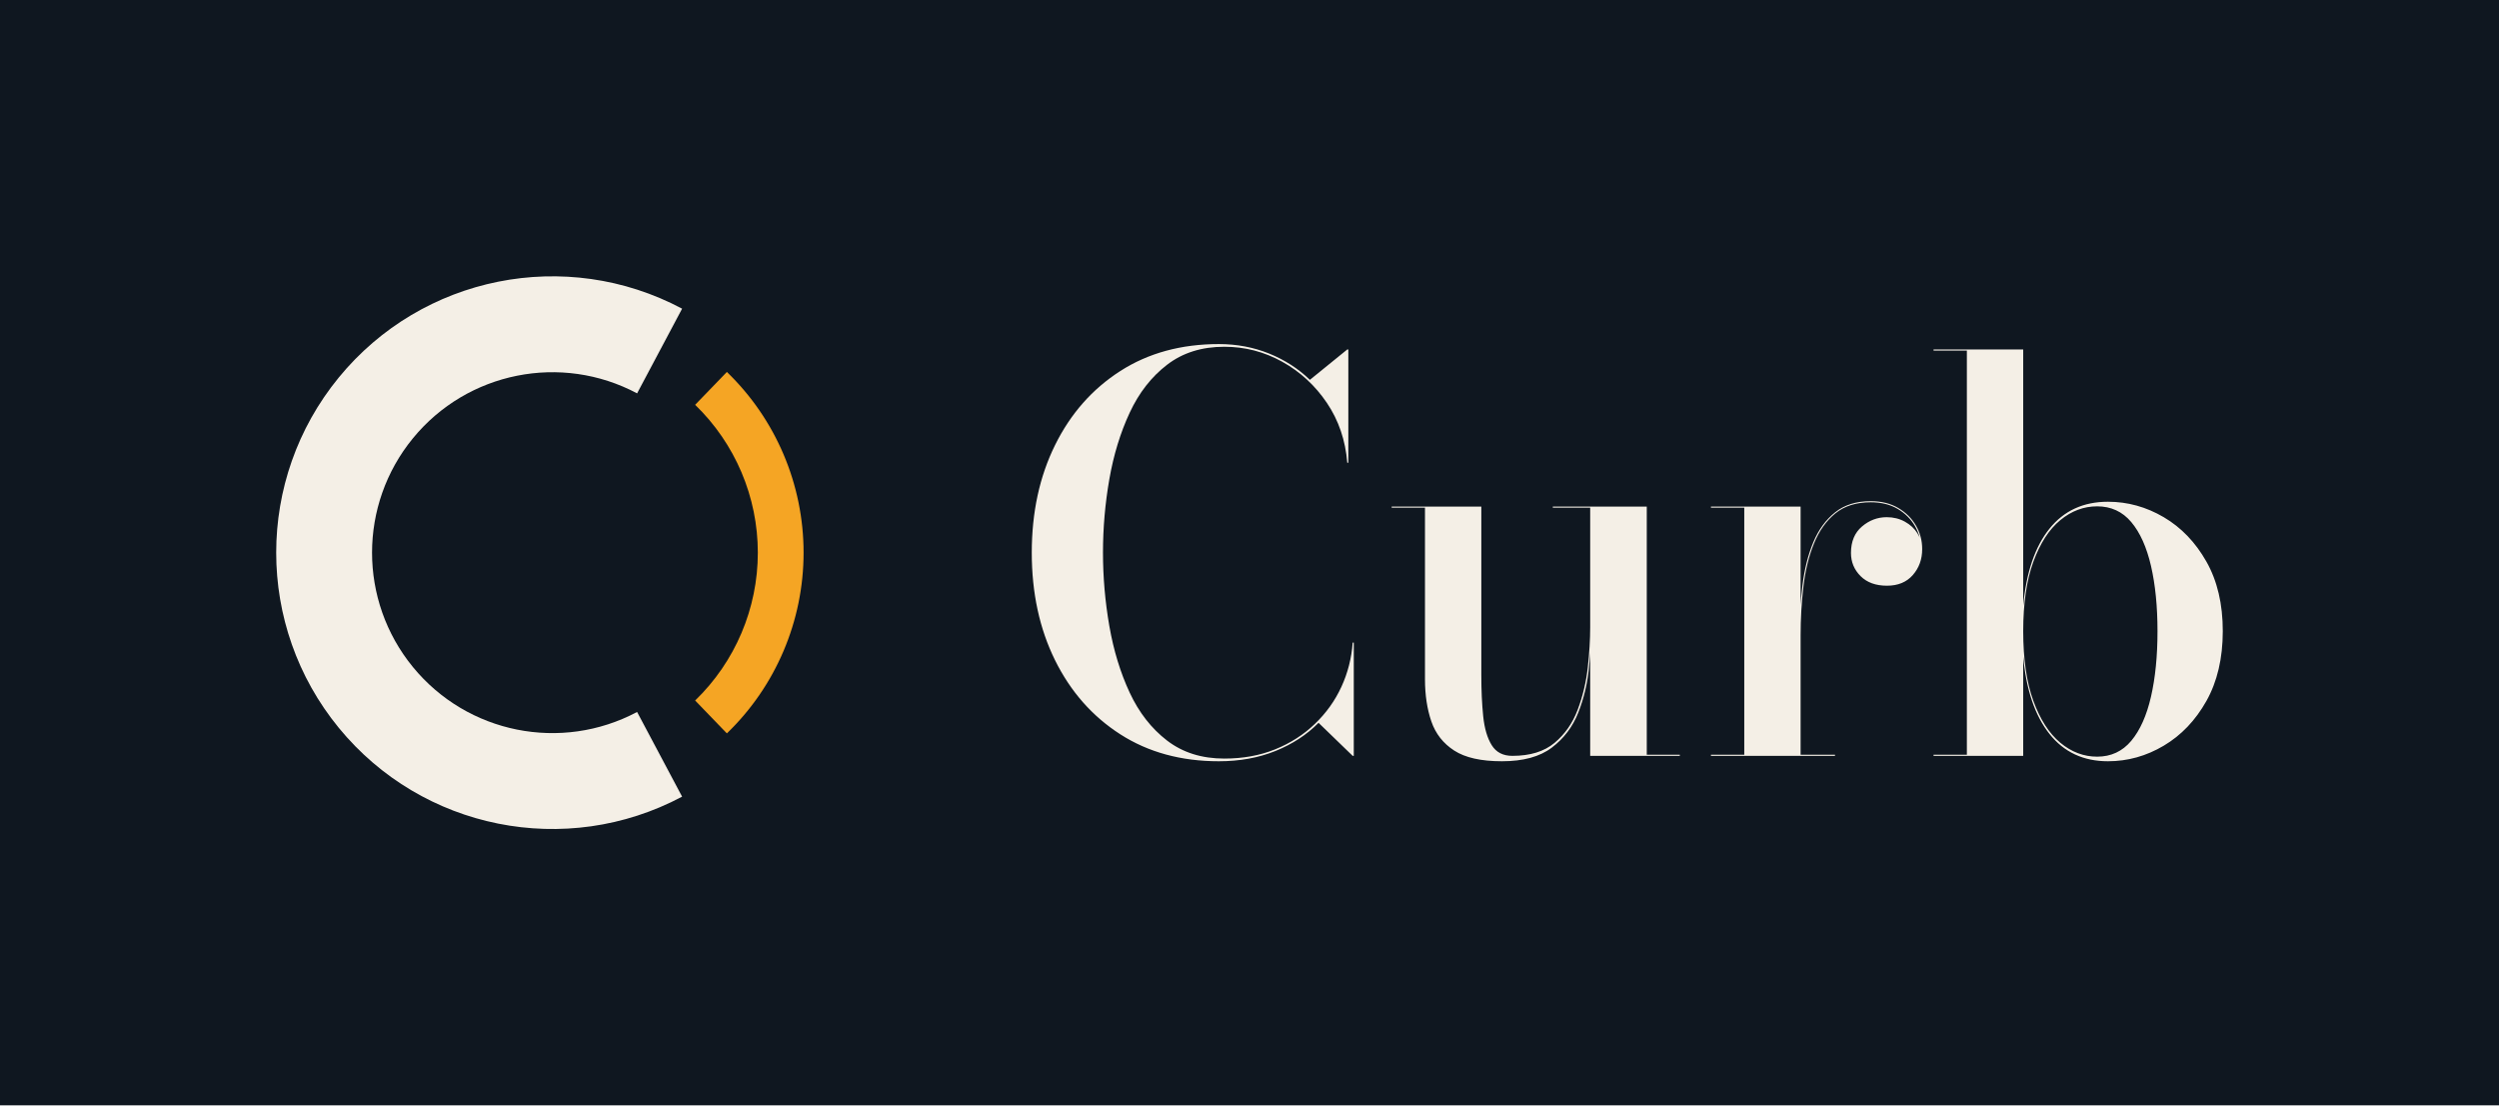
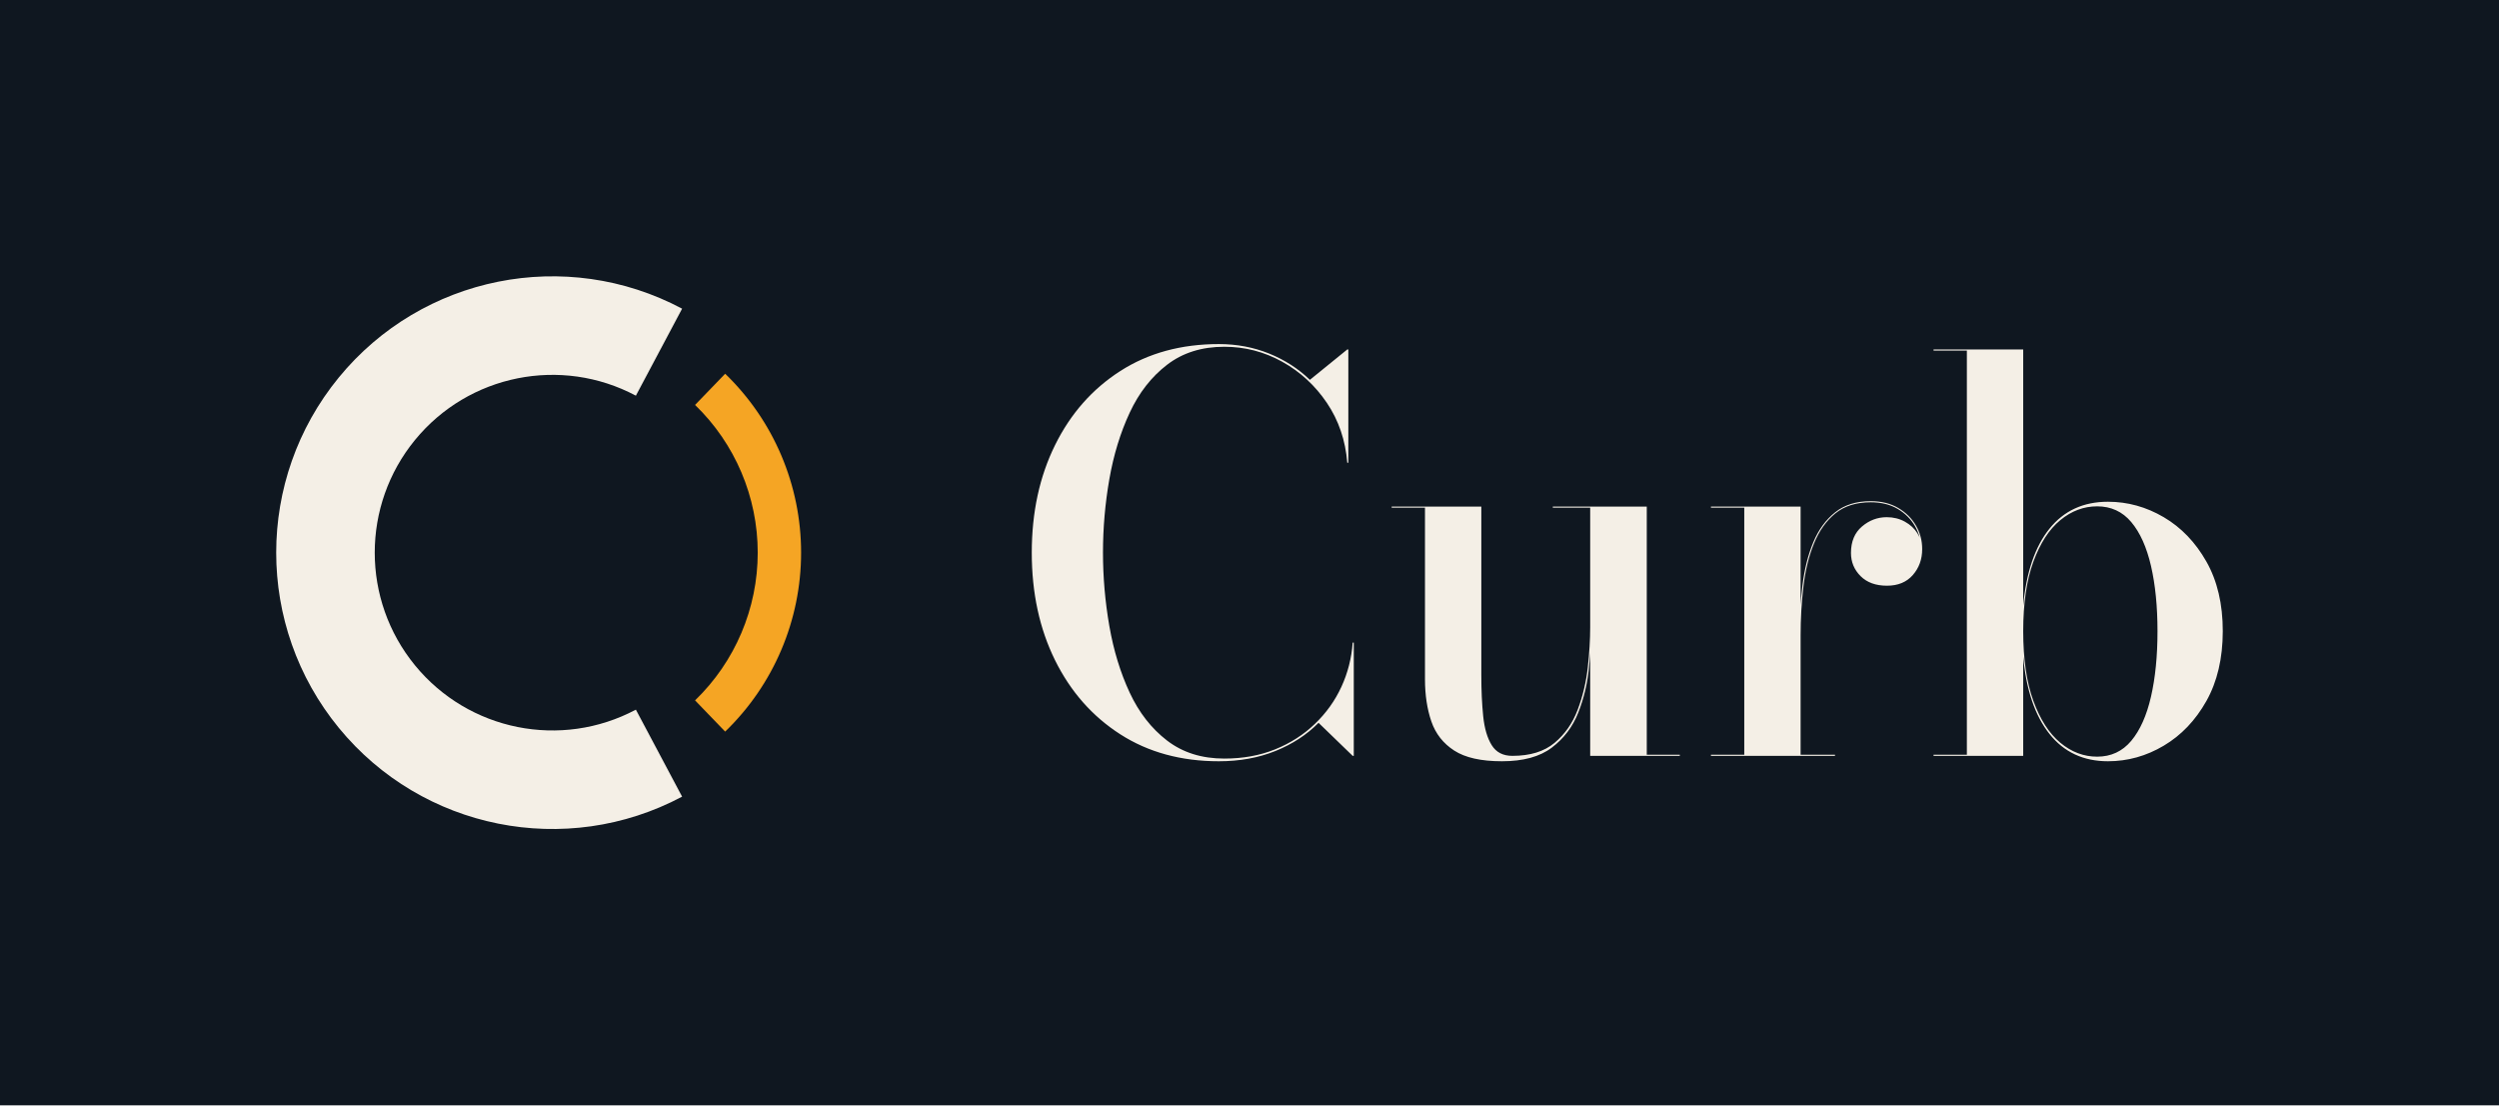
<svg xmlns="http://www.w3.org/2000/svg" width="615.2" height="272" aria-label="Curb" viewBox="0 0 615.2 272">
  <path fill="#0f1720" d="M0 0h615.2v272H0z" />
-   <path fill="#f4efe6" d="M167.92 75.96a68 68 0 1 0 0 120.08l-11.08-20.84a44.4 44.4 0 1 1 0-78.4Z" />
-   <path fill="#f5a524" d="M178.94 180.47a61.8 61.8 0 0 0 0-88.94l-7.81 8.09a50.6 50.6 0 0 1 0 72.76Z" />
+   <path fill="#f4efe6" d="M167.92 75.96a68 68 0 1 0 0 120.08l-11.38-21.41a43.75 43.75 0 1 1 0-77.26Z" />
+   <path fill="#f5a524" d="M178.52 180.03a61.2 61.2 0 0 0 0-88.06l-7.41 7.68a50.54 50.54 0 0 1 0 72.7Z" />
  <path fill="#f4efe6" d="M300.07 187.33q-13.94 0-24.27-6.63t-16.07-18.23Q254 150.87 254 136t5.73-26.47T275.8 91.3t24.27-6.63q6.6 0 12.36 2.33t10.04 6.47l9.2-7.47h.26v27.87h-.26q-.67-8.27-5-14.7-4.34-6.44-11-10.14t-14.27-3.7q-8.33 0-14.1 4.44-5.77 4.43-9.2 11.8-3.43 7.36-5 16.33t-1.57 18.1q0 9.07 1.57 18.07t5 16.36 9.2 11.8 14.1 4.44q6.87 0 12.5-2.27t9.8-6.27 6.53-9.13 2.77-10.87h.27V186H333l-8.4-8.13q-4.33 4.4-10.6 6.93t-13.93 2.53m69.66 0q-7.66 0-11.73-2.63t-5.63-7.17-1.57-10.33v-42.27h-8.2v-.26h22.07v41.46q0 5.6.46 10.1t2.1 7.14 5.1 2.63q6.54 0 10.37-3.2t5.7-8.17 2.47-10.36.6-9.87l.26-.6q0 4.8-.56 10.57-.57 5.76-2.64 11-2.06 5.23-6.5 8.6t-12.3 3.36m43.8-1.33h-22.06v-61.07h-9.2v-.26h23.13v61.06h8.13zm29.74-29.67H443q0-6.4.73-12.33.74-5.93 2.67-10.57 1.93-4.63 5.37-7.36 3.43-2.74 8.76-2.74 3.94 0 6.77 1.67t4.37 4.33 1.53 5.8q0 3.74-2.3 6.37t-6.37 2.63q-4.13 0-6.5-2.36-2.36-2.37-2.36-5.7 0-4.2 2.7-6.5t6.1-2.3q2.46 0 4.46 1.1t3.1 2.86q1.1 1.77 1.1 3.9h-.2q0-3.06-1.5-5.66t-4.26-4.24q-2.77-1.63-6.64-1.63-5.33 0-8.7 2.73-3.36 2.74-5.26 7.4t-2.6 10.57-.7 12.03m-22.07-31.66h22.07v61.06h8.46v.27H421.2v-.27h8.2v-60.8h-8.2zm97.73 62.66q-9.06 0-14.4-6.73t-6.46-19V186H476v-.27h8.2V86.27H476V86h22.07v63.07q1.13-12.34 6.46-18.97t14.4-6.63q7.27 0 13.74 3.8 6.46 3.8 10.5 10.93t4.03 17.13-4.03 17.17q-4.04 7.17-10.5 11t-13.74 3.83m-2.66-1.13q5.13 0 8.4-3.9 3.26-3.9 4.86-10.87t1.6-16.1-1.6-16.06-4.86-10.8-8.4-3.87q-4.94 0-9.07 3.4t-6.63 10.23q-2.5 6.84-2.5 17.1t2.5 17.14q2.5 6.86 6.63 10.3 4.13 3.43 9.07 3.43" />
</svg>
